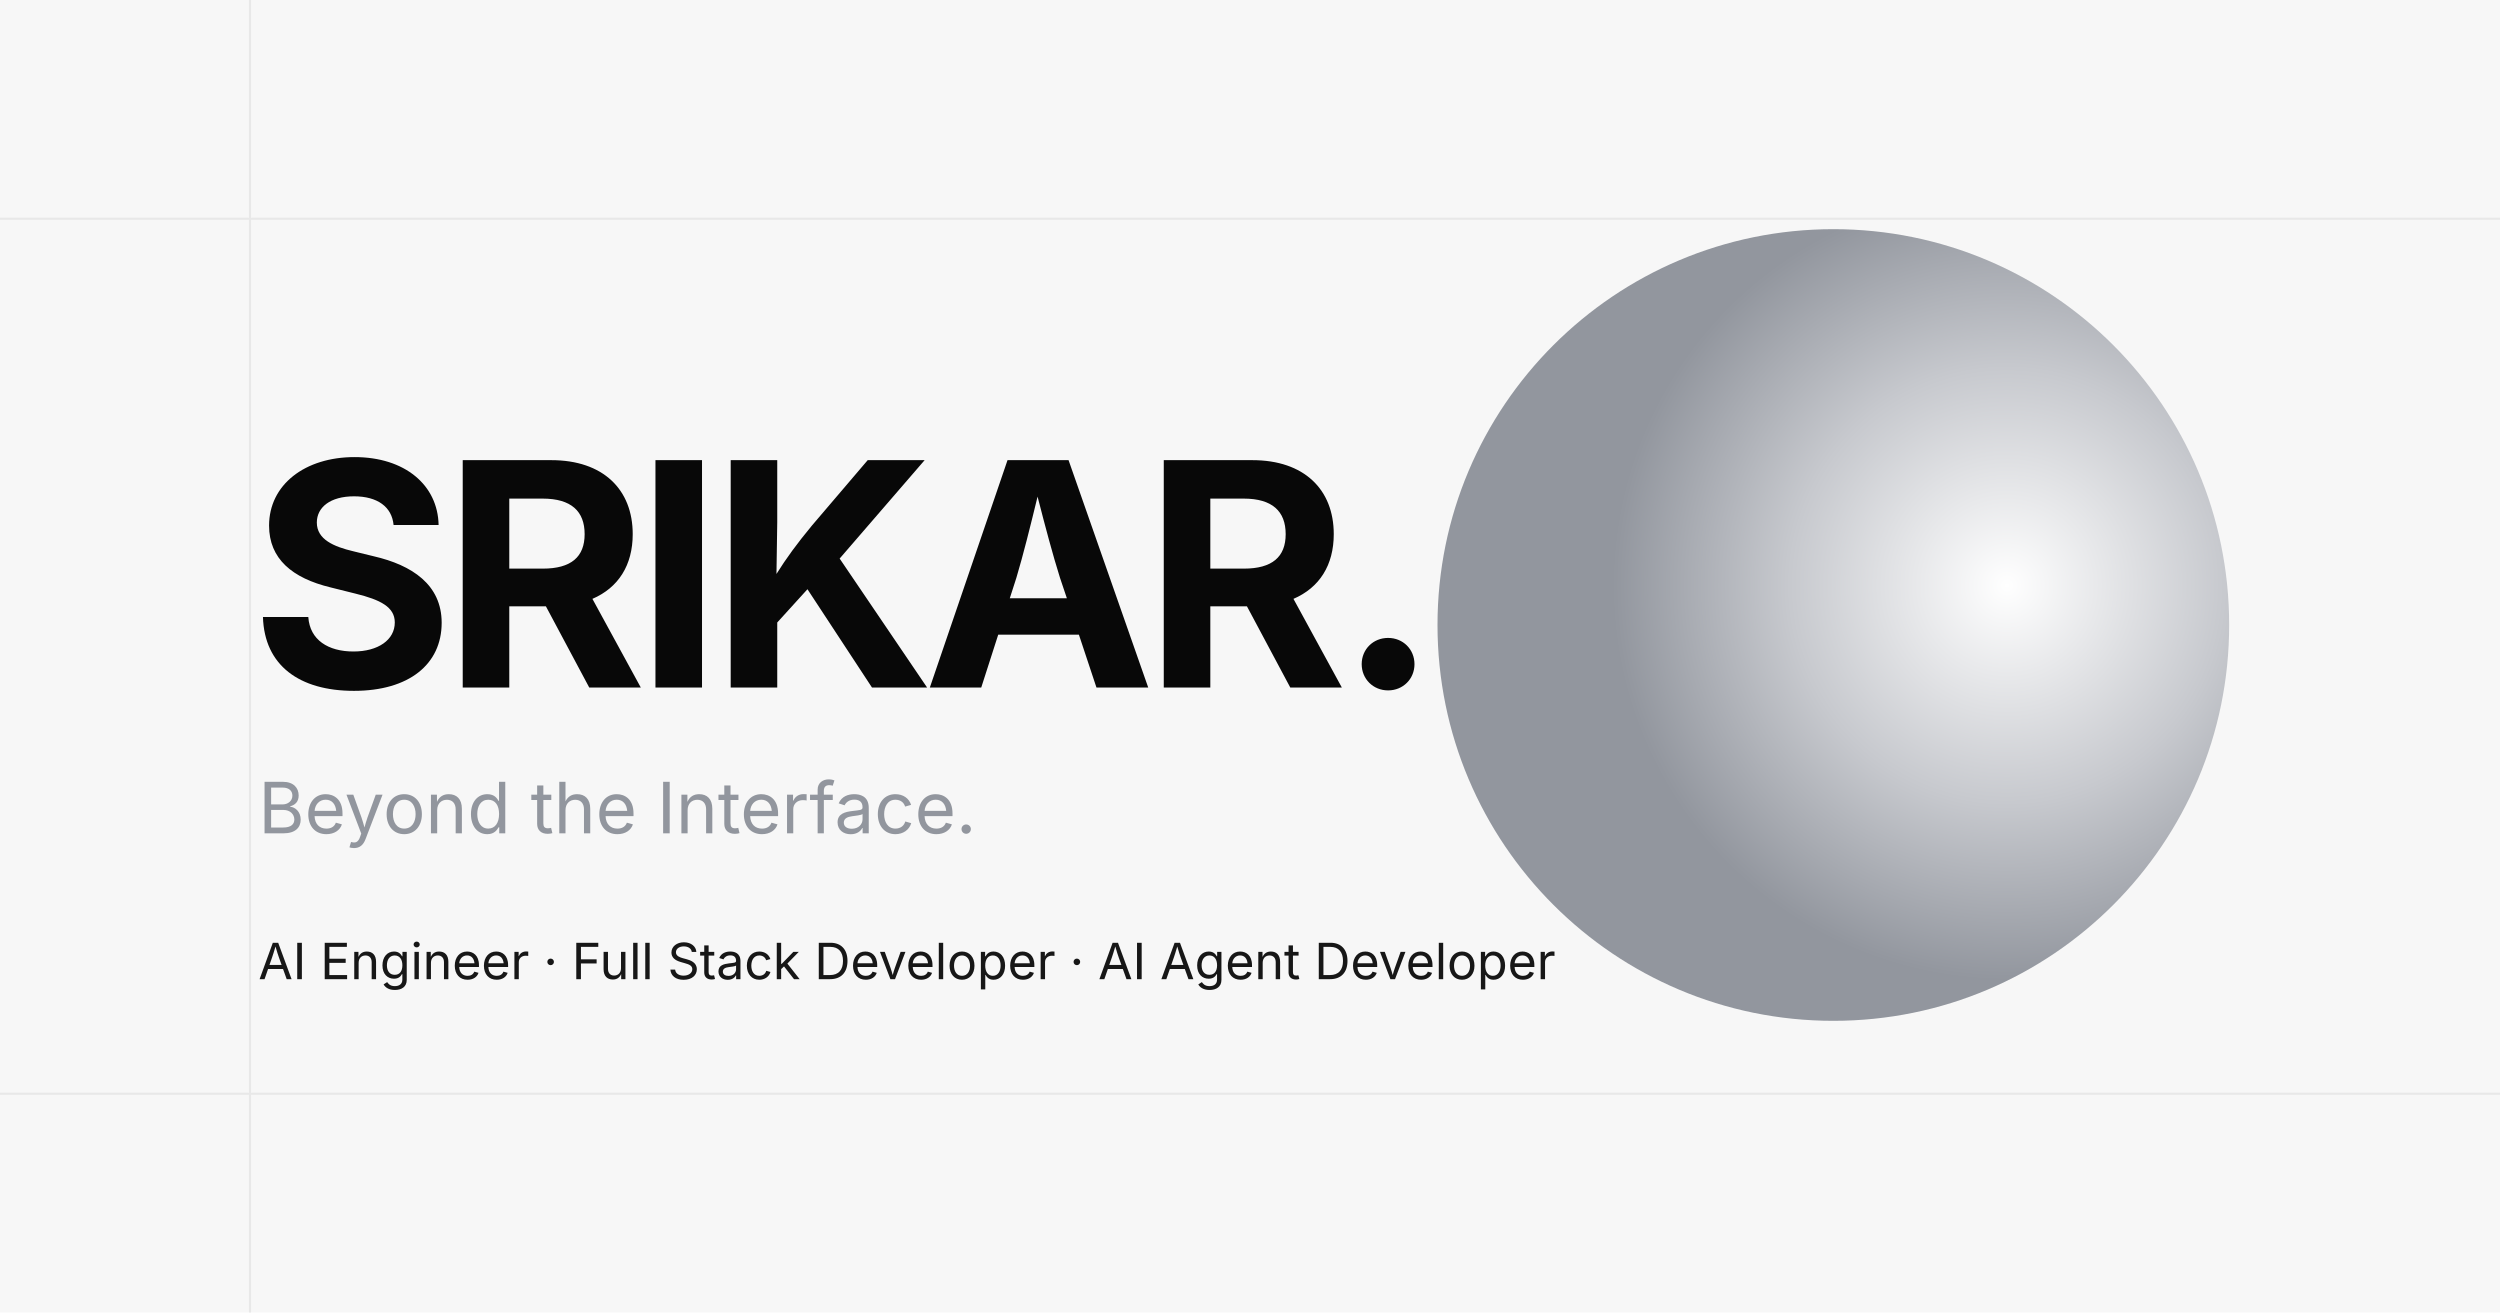
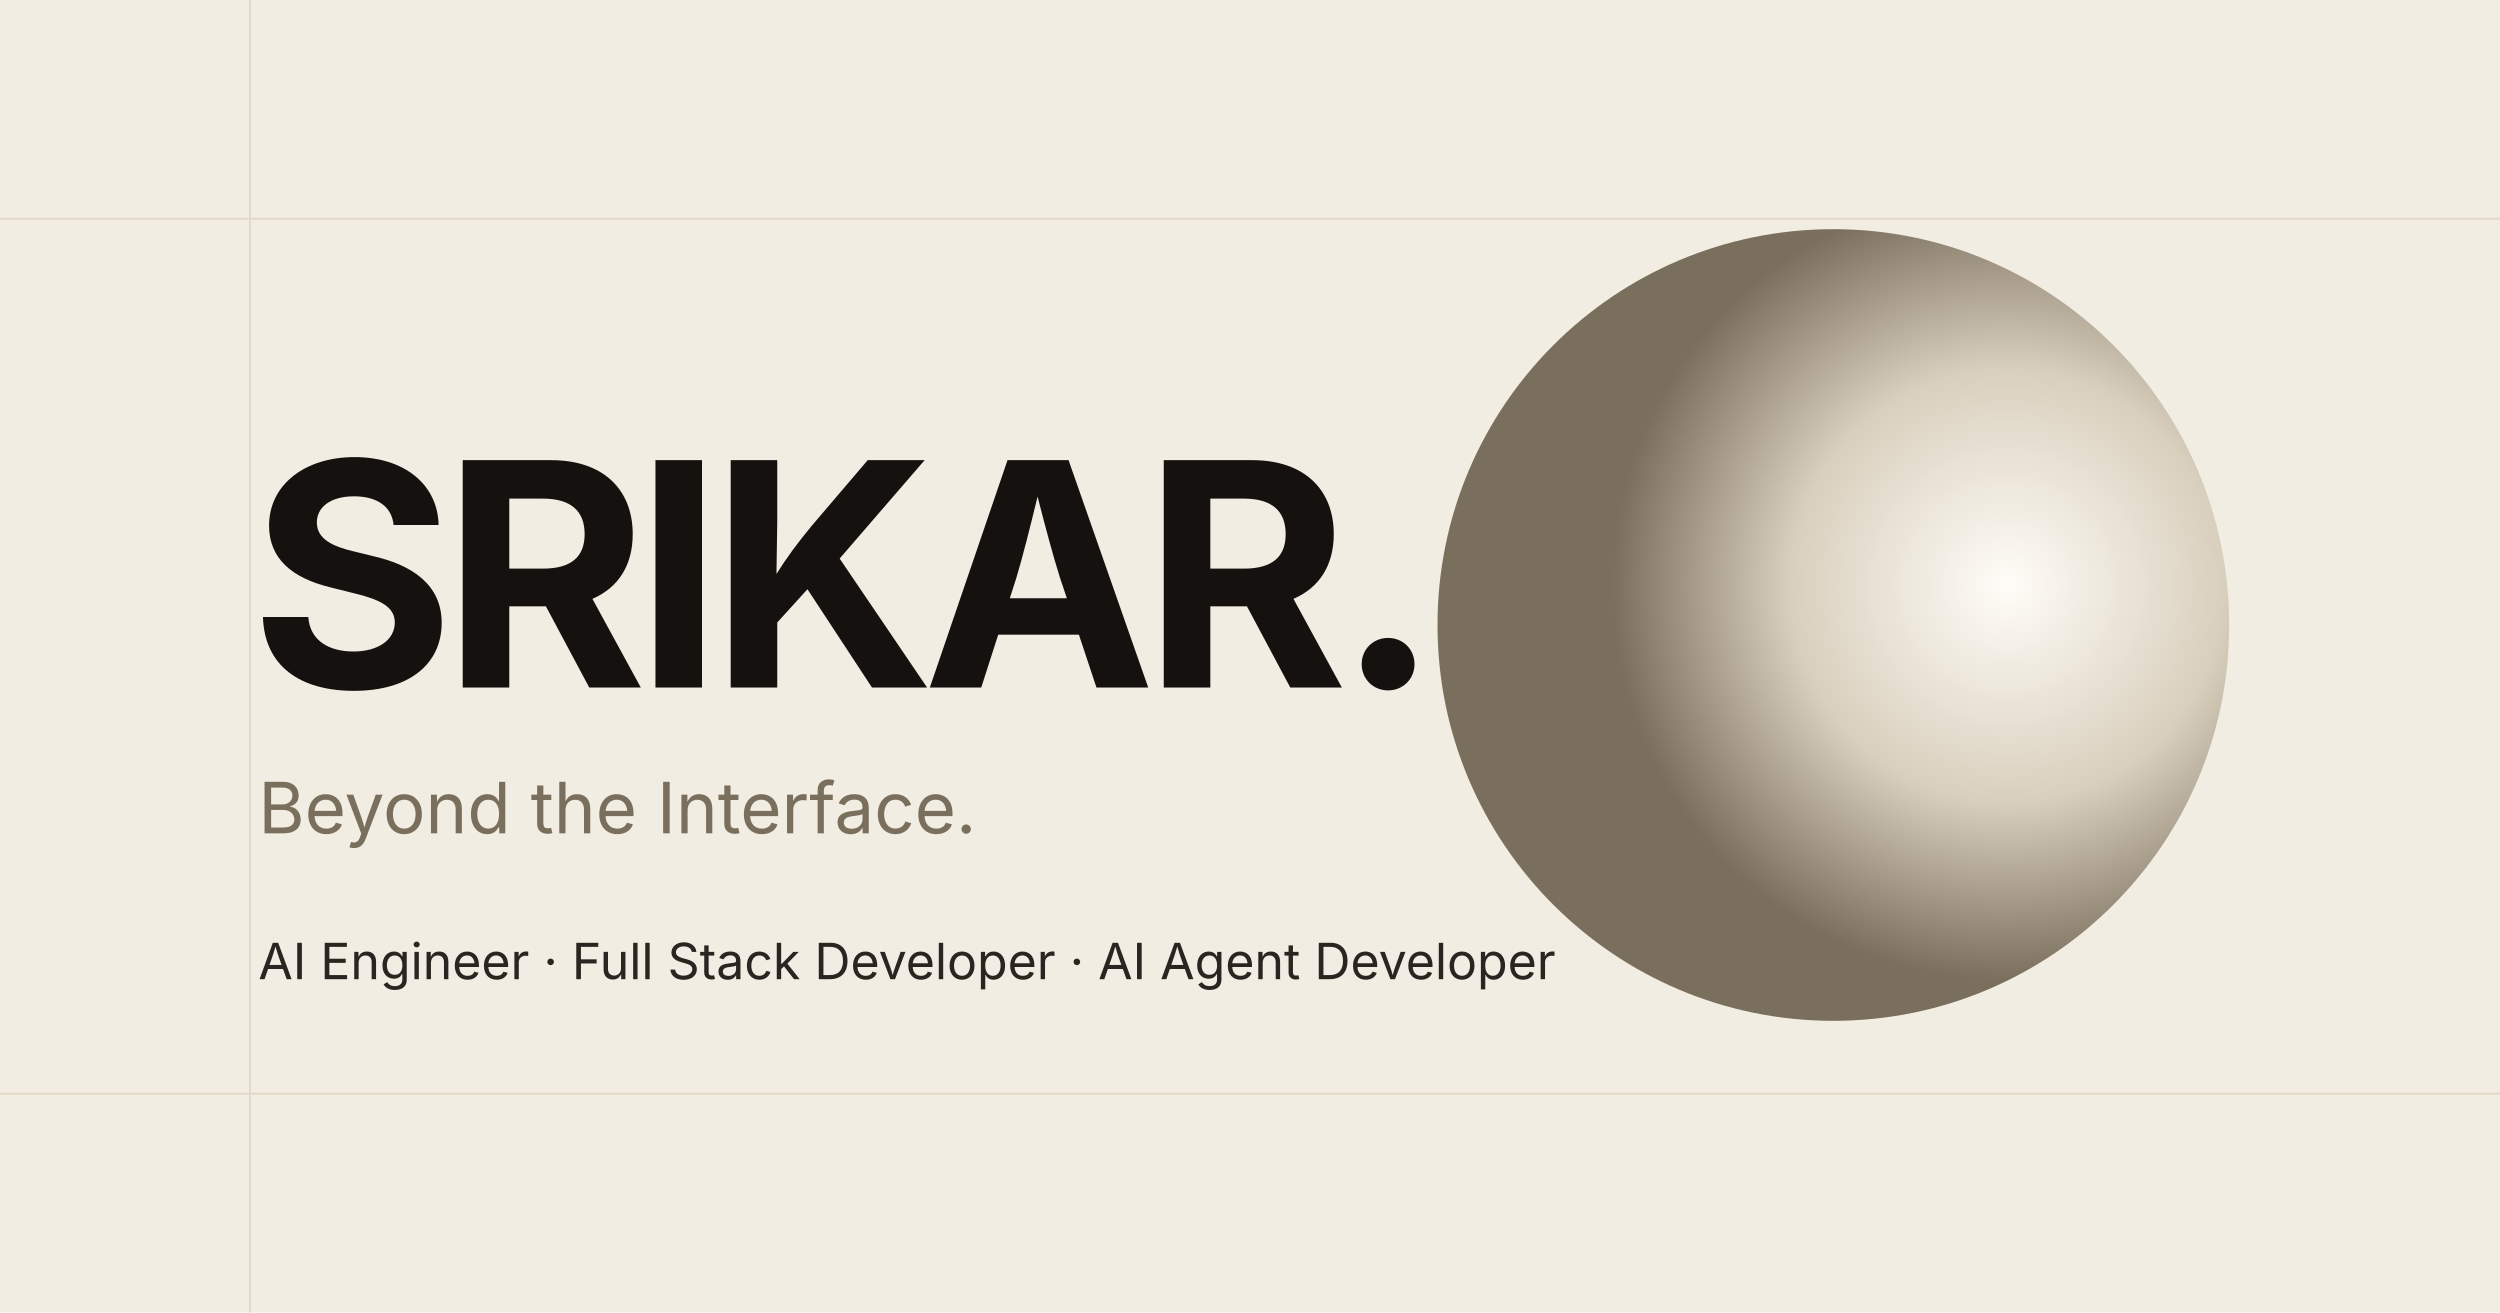
<svg xmlns="http://www.w3.org/2000/svg" width="1200" height="630" viewBox="0 0 1200 630">
  <defs>
    <radialGradient id="o" cx=".72" cy=".45" r=".5">
-       <stop offset="0" stop-color="#ffffff" />
-       <stop offset=".55" stop-color="#C7C9CE" />
-       <stop offset="1" stop-color="#92969E" />
+       <stop offset="0" stop-color="#fffdf8" />
+       <stop offset=".55" stop-color="#d9cfbd" />
+       <stop offset="1" stop-color="#7a6f5c" />
    </radialGradient>
  </defs>
-   <rect width="1200" height="630" fill="#F7F7F7" />
+   <rect width="1200" height="630" fill="#f2ede3" />
  <circle cx="880" cy="300" r="190" fill="url(#o)" />
-   <g stroke="#E8E8E8">
+   <g stroke="#e2d9c8">
    <path d="M0 105H1200M0 525H1200M120 0V630" />
  </g>
-   <text x="120" y="330" font-family="Inter,Arial,sans-serif" font-weight="700" font-size="150" letter-spacing="-6" fill="#080808">SRIKAR.</text>
-   <text x="124" y="400" font-family="Inter,Arial,sans-serif" font-size="34" fill="#92969E">Beyond the Interface.</text>
-   <text x="124" y="470" font-family="Inter,Arial,sans-serif" font-size="24" fill="#171717">AI Engineer · Full Stack Developer · AI Agent Developer</text>
+   <text x="120" y="330" font-family="Inter,Arial,sans-serif" font-weight="700" font-size="150" letter-spacing="-6" fill="#14110f">SRIKAR.</text>
+   <text x="124" y="400" font-family="Inter,Arial,sans-serif" font-size="34" fill="#7a6f5c">Beyond the Interface.</text>
+   <text x="124" y="470" font-family="Inter,Arial,sans-serif" font-size="24" fill="#2a2520">AI Engineer · Full Stack Developer · AI Agent Developer</text>
</svg>
